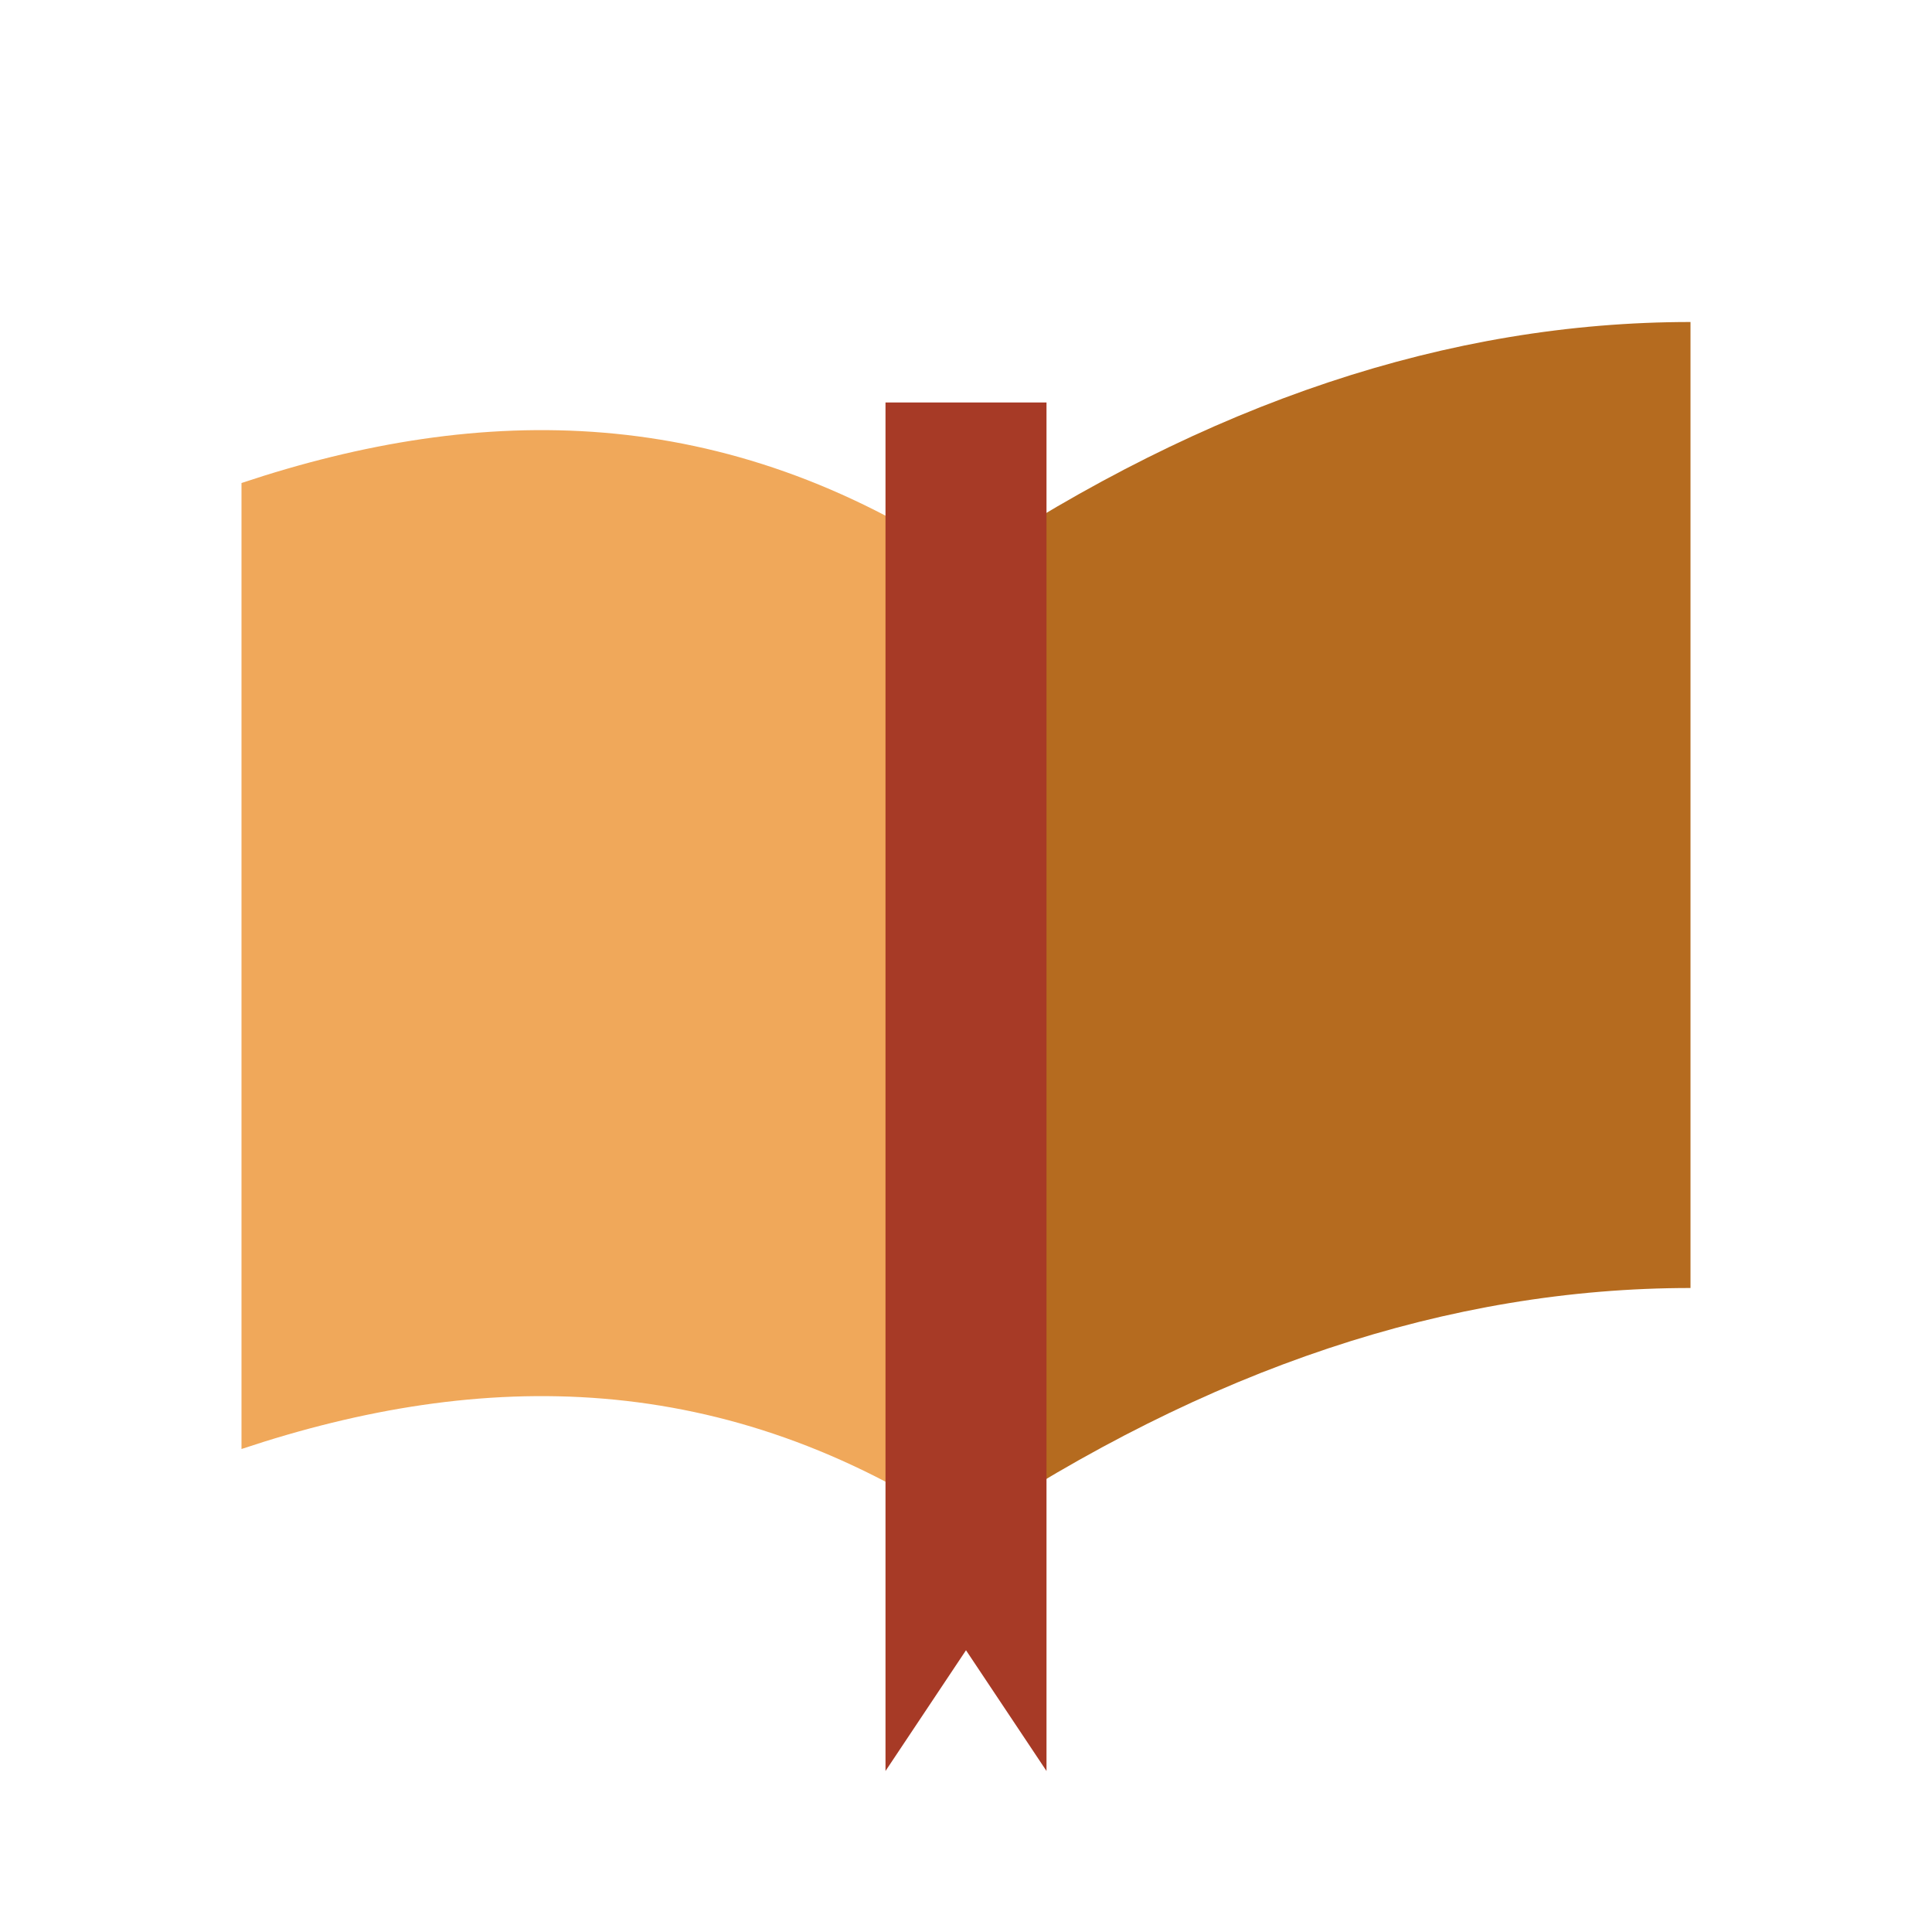
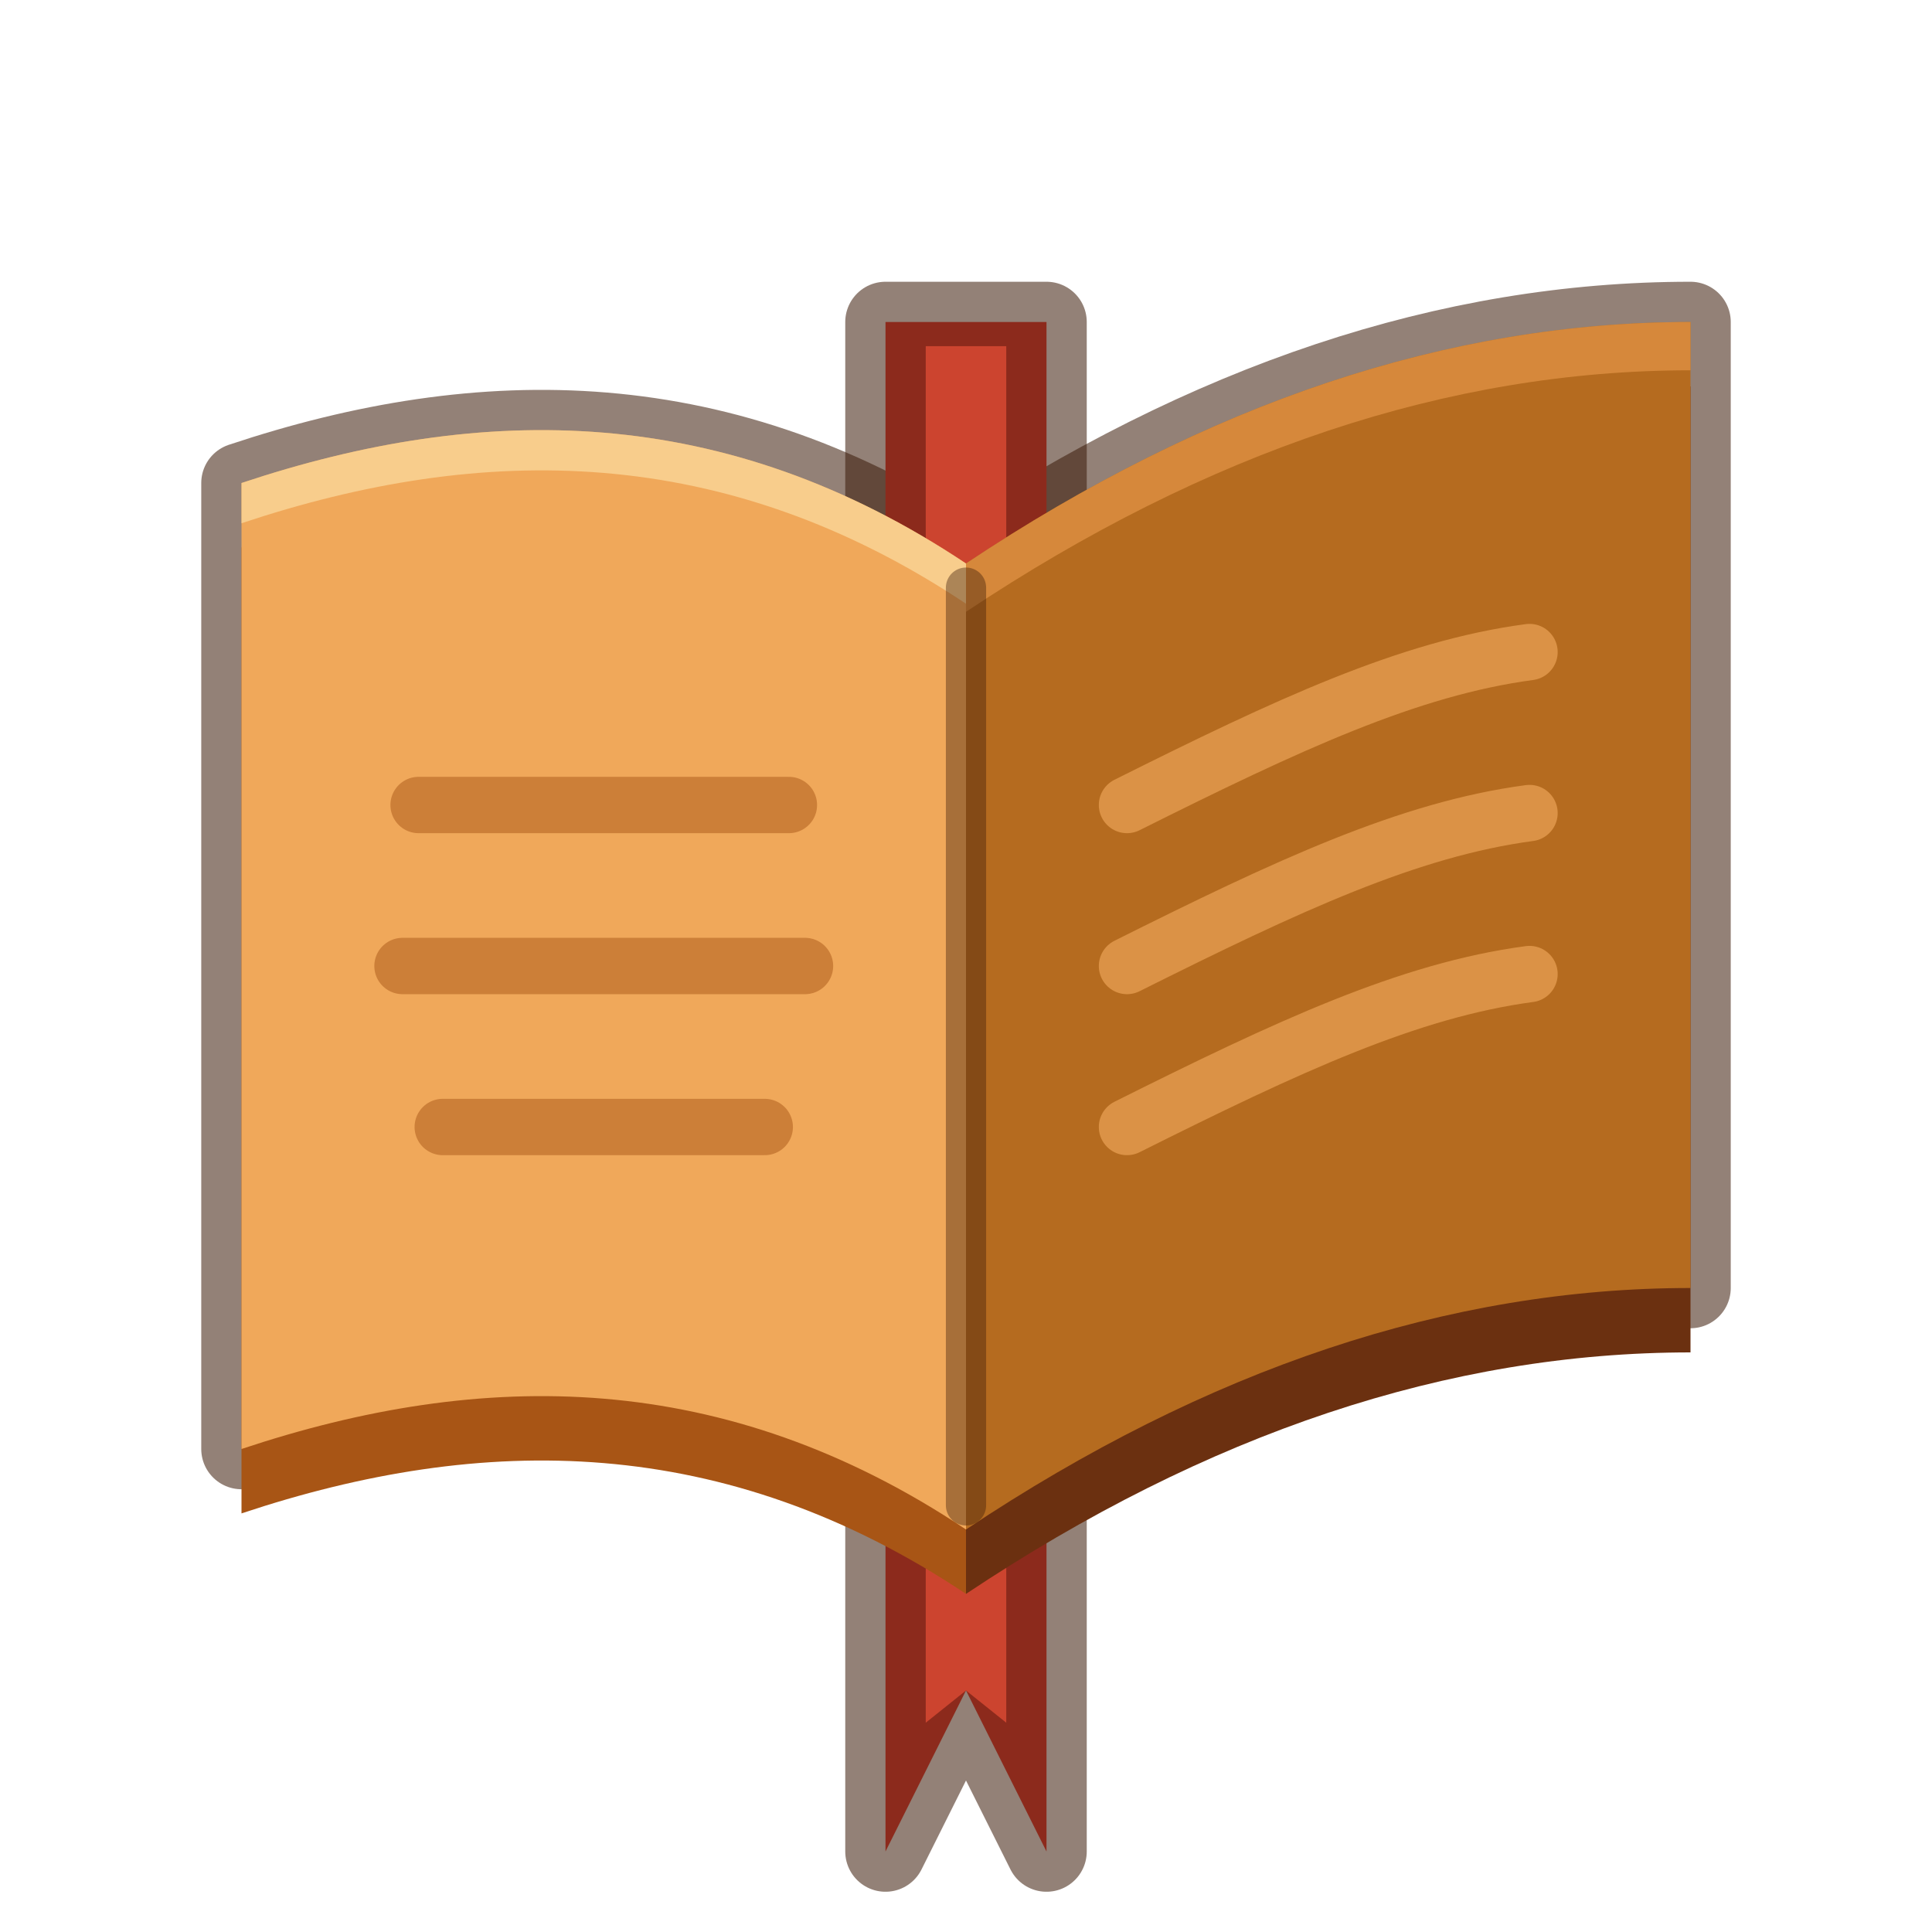
<svg xmlns="http://www.w3.org/2000/svg" viewBox="0 0 24 24">
+   <path d="M3 6C6 5 9 5 12 7C15 5 18 4 21 4L21 16C18 16 15 17 12 19C9 17 6 17 3 18Z" fill="none" stroke="#3a1a08" stroke-width="1" stroke-linejoin="round" opacity="0.55" />
+   <path d="M11 4L11 23L12 21L13 23L13 4Z" fill="none" stroke="#3a1a08" stroke-width="1" stroke-linejoin="round" opacity="0.55" />
+   <path d="M11 4L11 23L12 21L13 23L13 4Z" fill="#8c2a1c" />
+   <path d="M11.5 4.3L11.5 21.4L12 21L12.5 21.4L12.5 4.3Z" fill="#cf4530" opacity="0.95" />
+   <path d="M3 6.8C6 5.8 9 5.8 12 7.8L12 19.8C9 17.8 6 17.8 3 18.8Z" fill="#a85515" />
  <path d="M3 6C6 5 9 5 12 7L12 19C9 17 6 17 3 18Z" fill="#f0a85a" />
+   <path d="M3 6C6 5 9 5 12 7L12 7.5C9 5.5 6 5.5 3 6.5Z" fill="#fbd99c" opacity="0.75" />
+   <path d="M12 7.8C15 5.8 18 4.8 21 4.8L21 16.8C18 16.8 15 17.8 12 19.8Z" fill="#6b3010" />
  <path d="M12 7C15 5 18 4 21 4L21 16C18 16 15 17 12 19Z" fill="#b56b1f" />
-   <path d="M11 5L11 22L12 20.5L13 22L13 5Z" fill="#a73a26" />
+   <path d="M12 7C15 5 18 4 21 4L21 4.6C18 4.6 15 5.6 12 7.6Z" fill="#d98c3e" opacity="0.9" />
+   <path d="M12 7.3L12 18.7" stroke="#3a1a08" stroke-width="0.5" stroke-linecap="round" opacity="0.4" />
+   <path d="M5.2 10L9.8 10M5 12L10 12M5.5 14L9.5 14" stroke="#a85515" stroke-width="0.7" stroke-linecap="round" opacity="0.5" />
+   <path d="M14 10C16 9 17.5 8.3 19 8.1" stroke="#f0a85a" stroke-width="0.7" stroke-linecap="round" fill="none" opacity="0.65" />
+   <path d="M14 12C16 11 17.5 10.3 19 10.1" stroke="#f0a85a" stroke-width="0.7" stroke-linecap="round" fill="none" opacity="0.65" />
+   <path d="M14 14C16 13 17.5 12.3 19 12.1" stroke="#f0a85a" stroke-width="0.7" stroke-linecap="round" fill="none" opacity="0.65" />
</svg>
